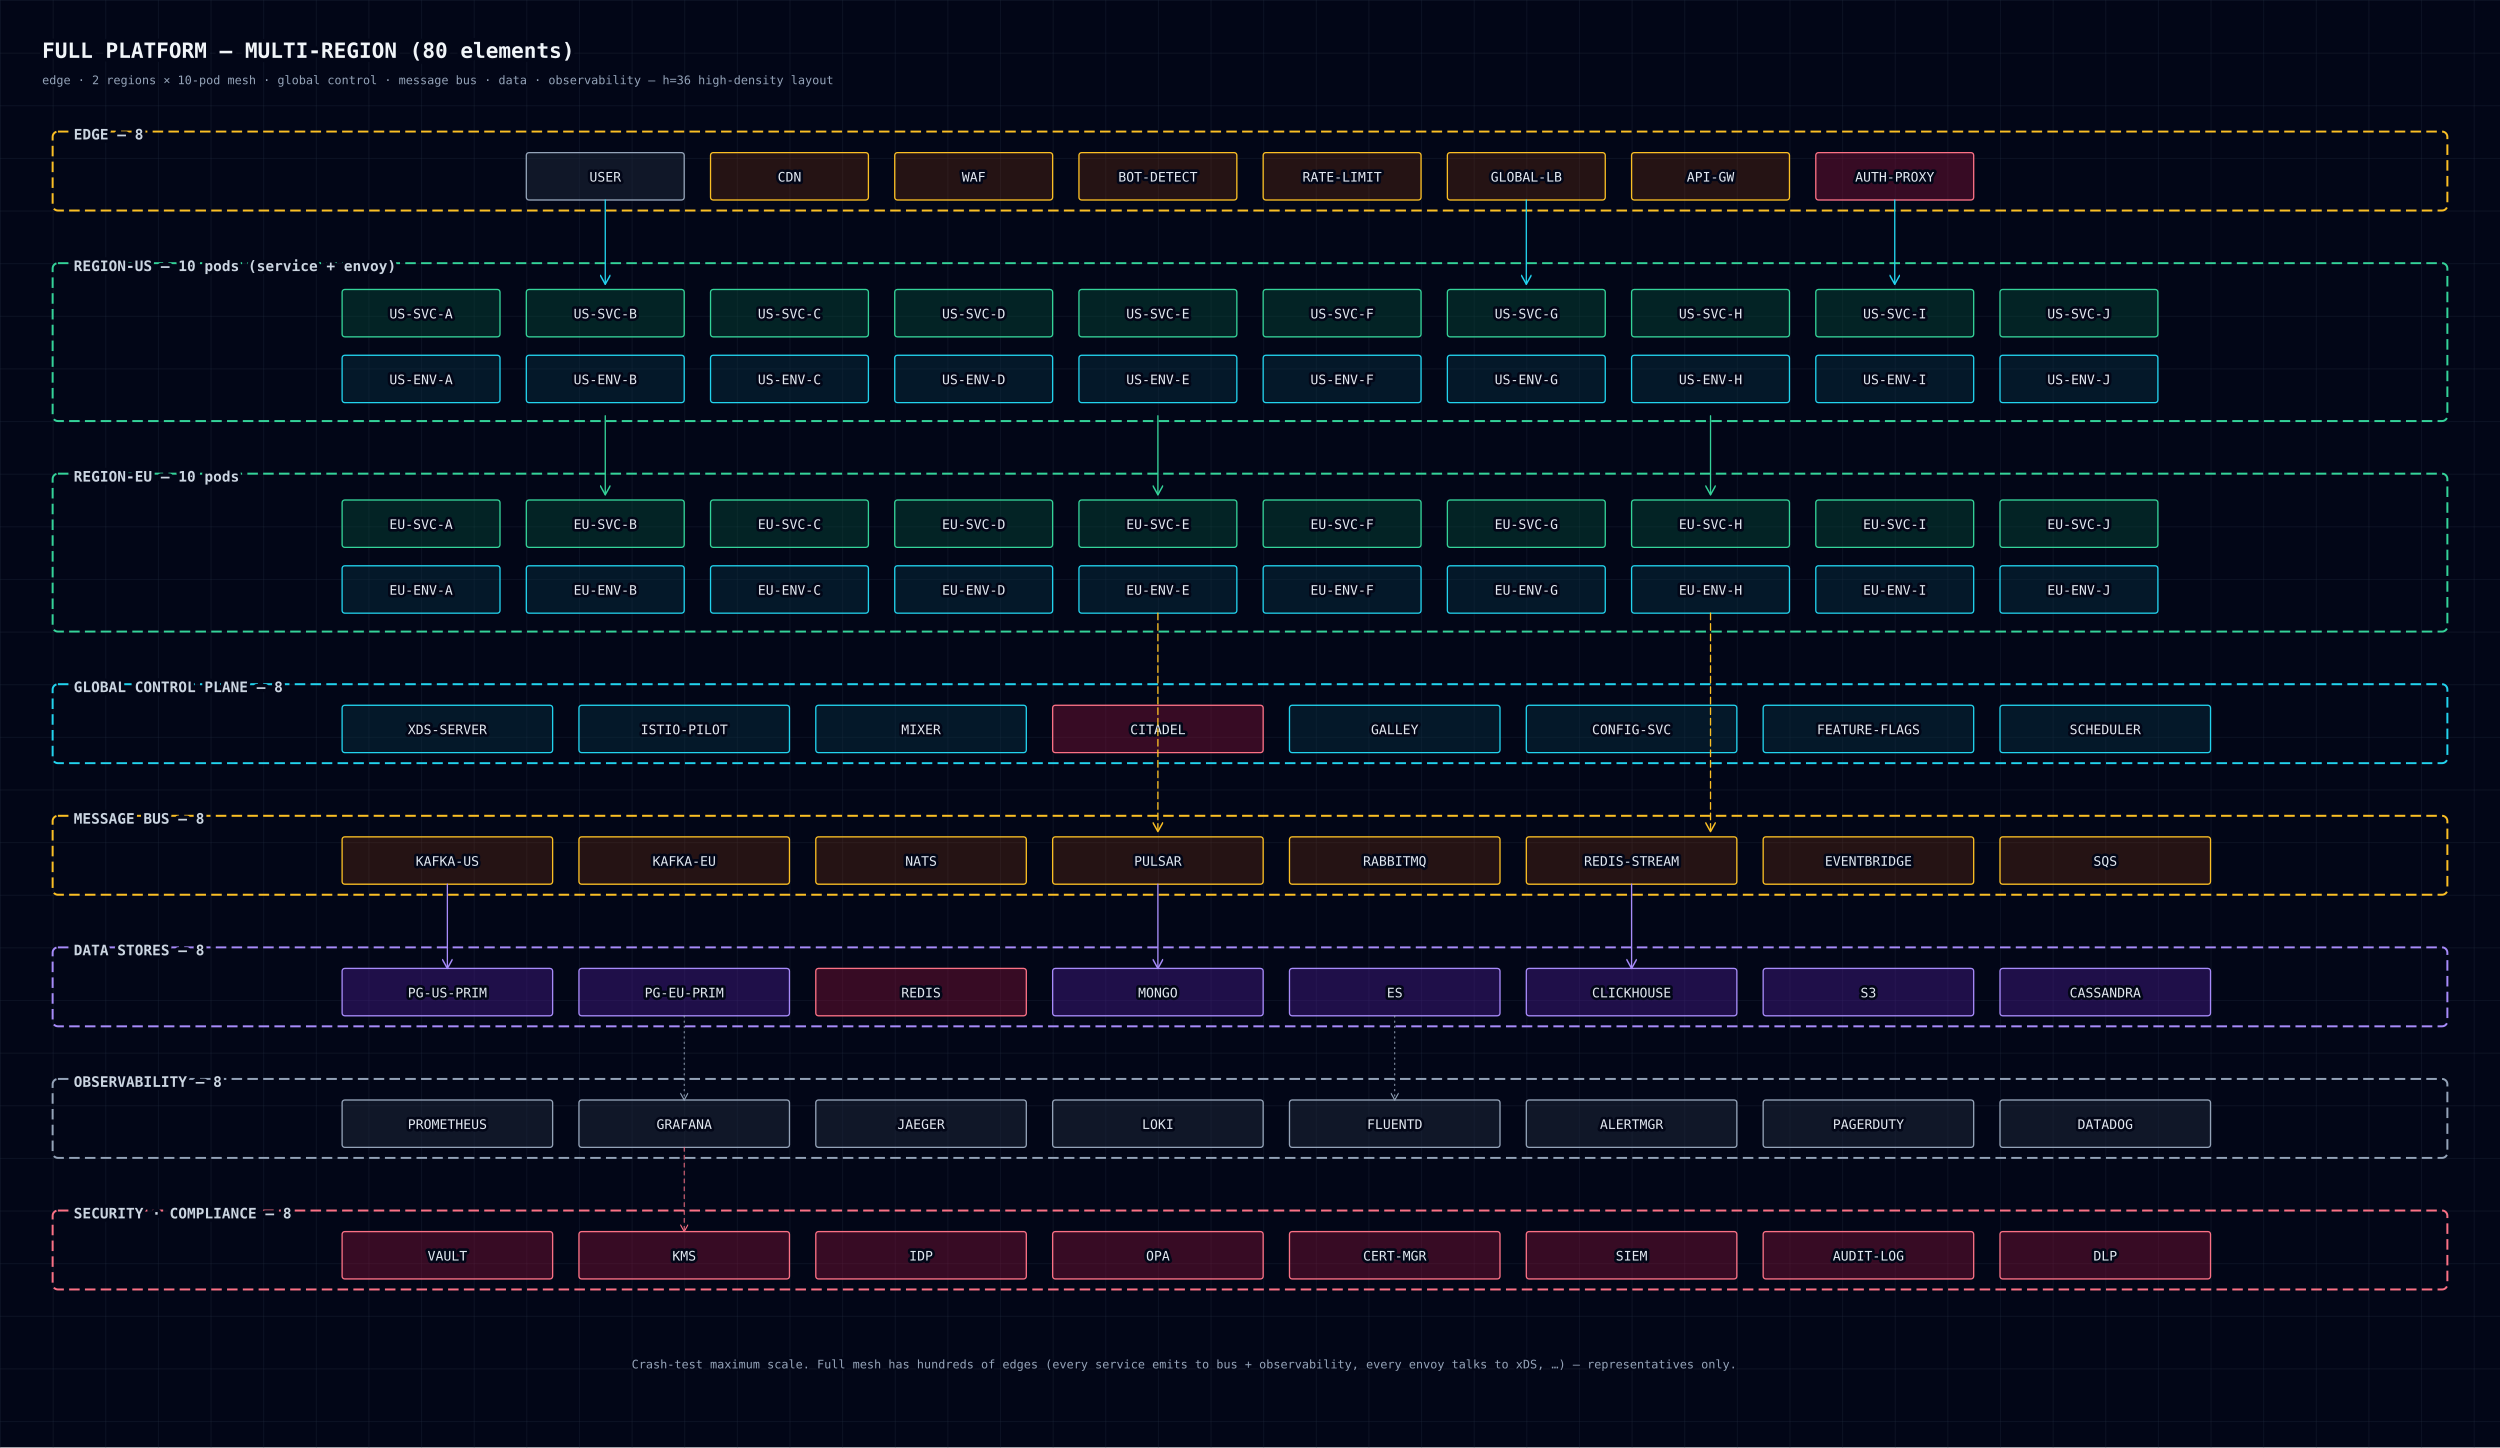
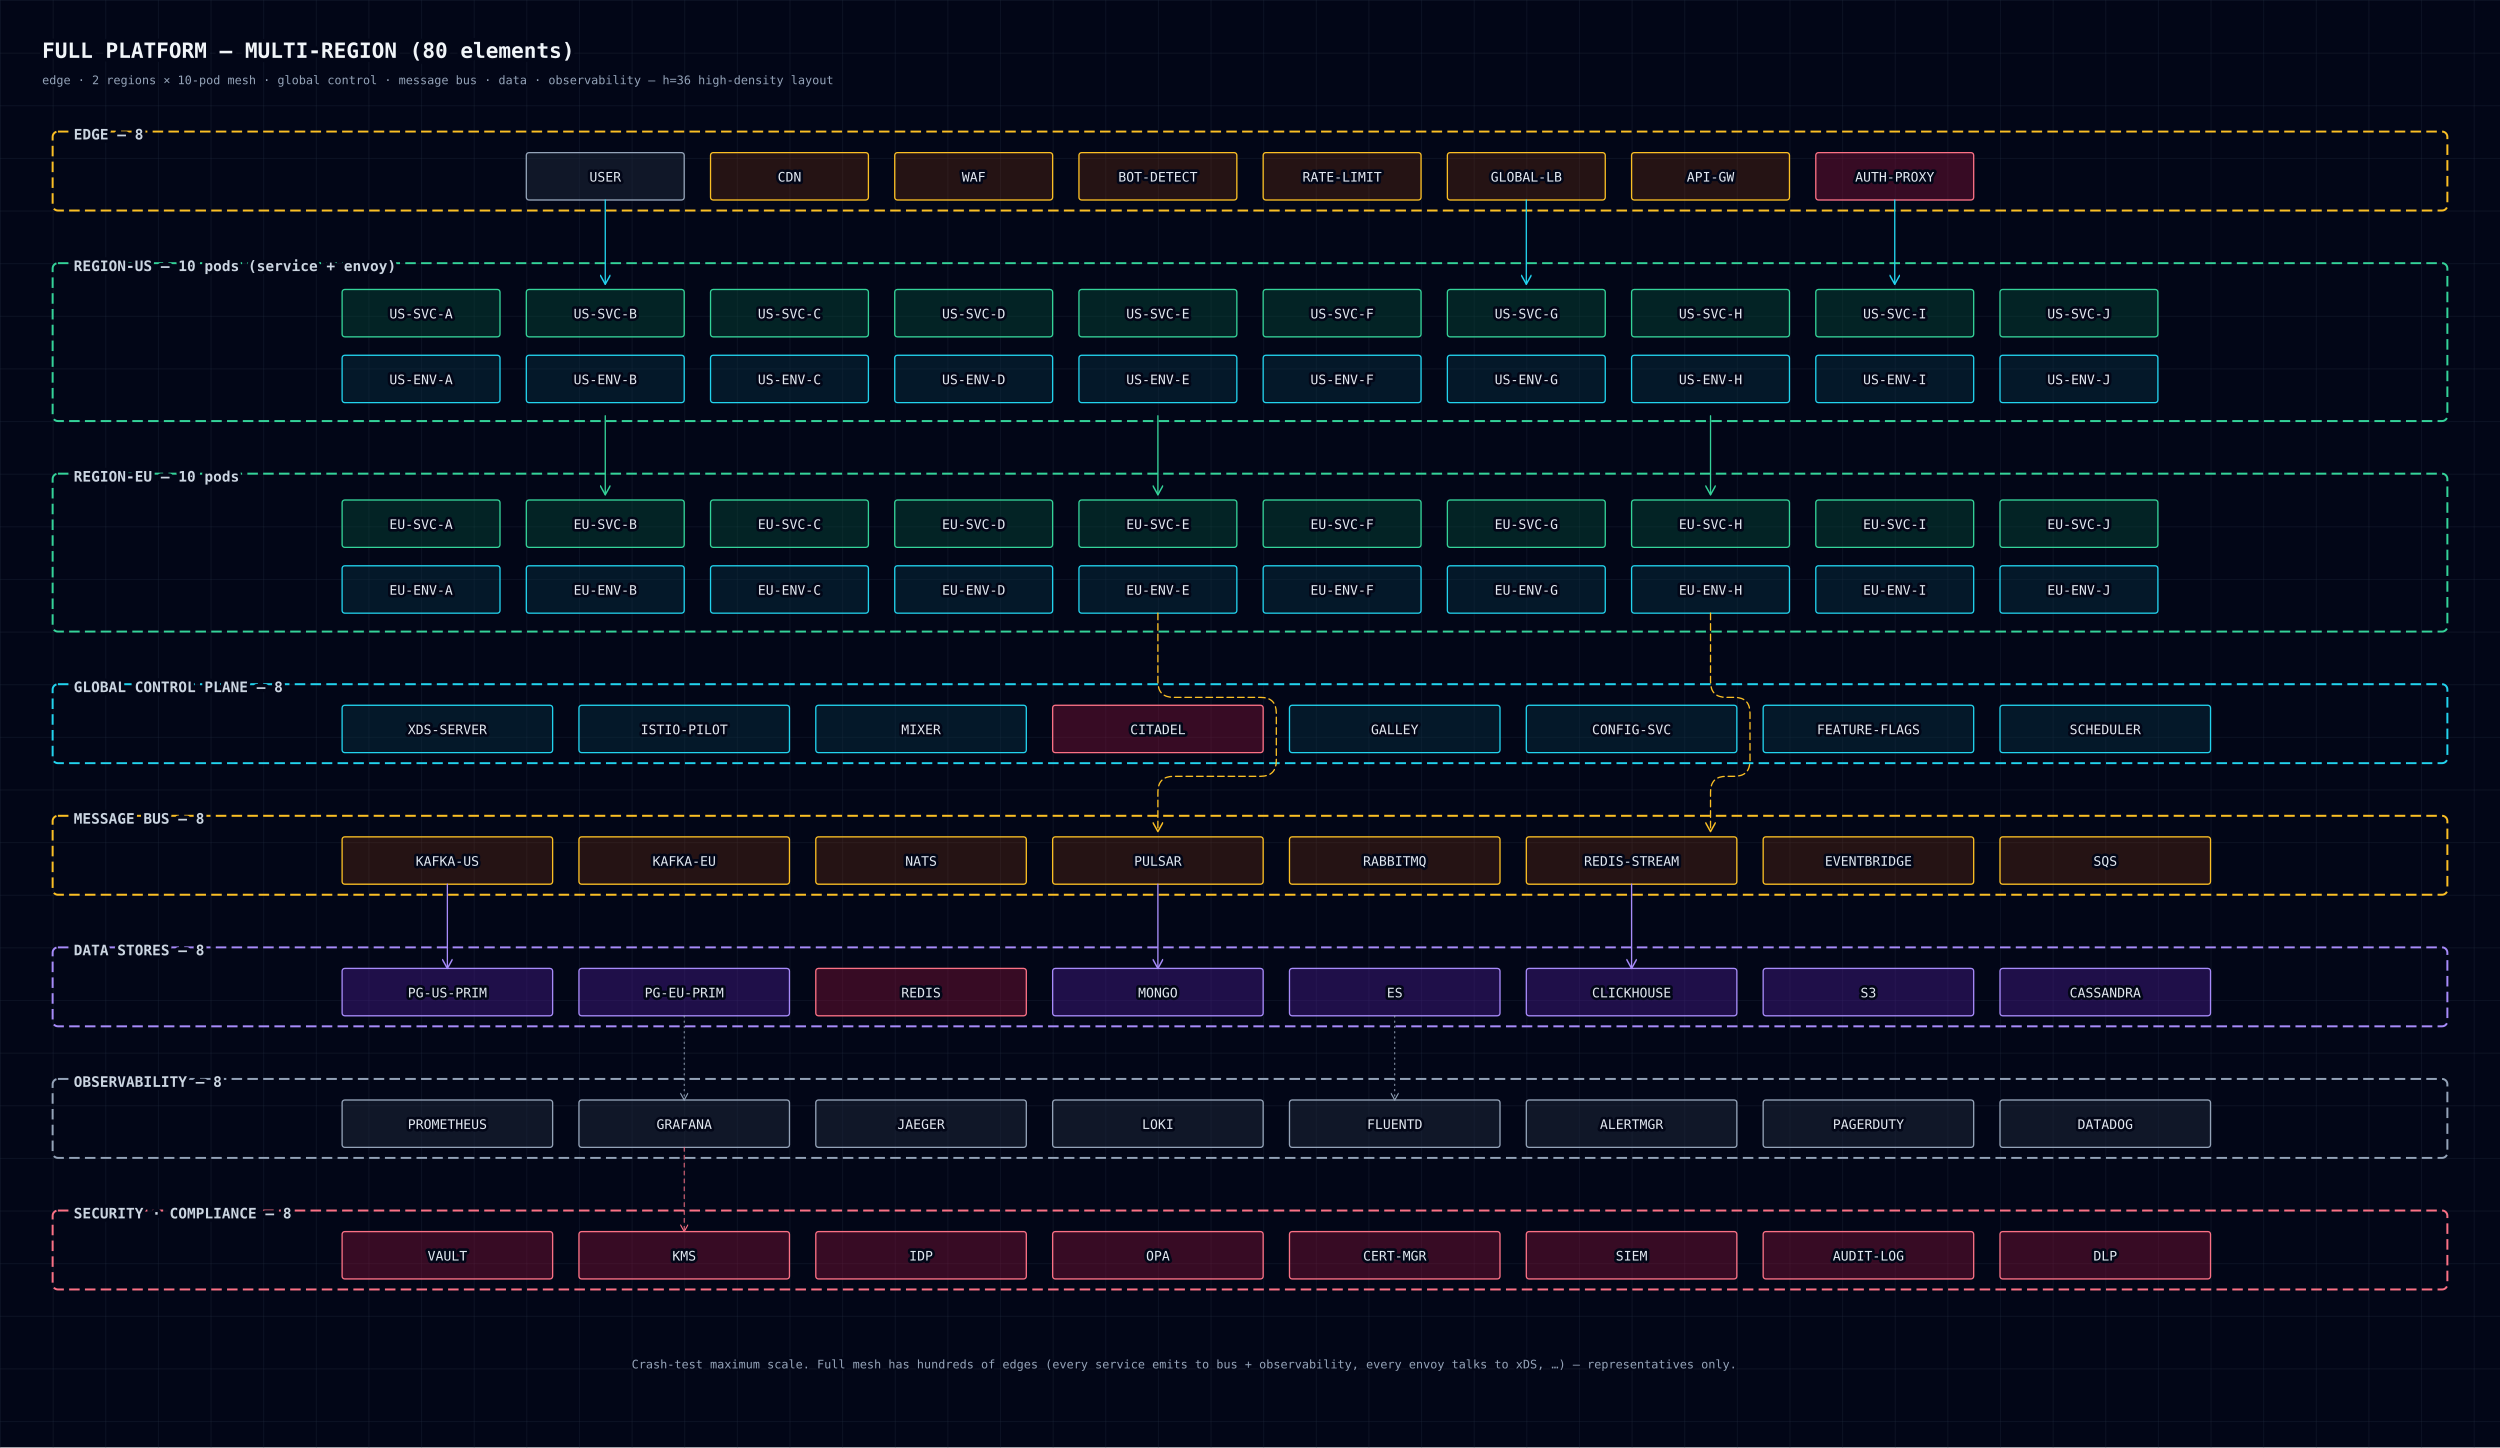
<svg xmlns="http://www.w3.org/2000/svg" viewBox="0 0 1900 1100">
  <defs>
    <pattern id="grid" width="40" height="40" patternUnits="userSpaceOnUse">
      <path d="M40 0 L0 0 0 40" fill="none" stroke="#1e293b" stroke-width="0.5" />
    </pattern>
    <marker id="ah-cyan" viewBox="0 0 10 10" markerWidth="8" markerHeight="8" refX="9" refY="5" orient="auto" markerUnits="strokeWidth">
      <path d="M0,0 L9,5 L0,10" fill="none" stroke="#22d3ee" stroke-width="1.4" stroke-linecap="round" stroke-linejoin="round" />
    </marker>
    <marker id="ah-emerald" viewBox="0 0 10 10" markerWidth="8" markerHeight="8" refX="9" refY="5" orient="auto" markerUnits="strokeWidth">
      <path d="M0,0 L9,5 L0,10" fill="none" stroke="#34d399" stroke-width="1.4" stroke-linecap="round" stroke-linejoin="round" />
    </marker>
    <marker id="ah-violet" viewBox="0 0 10 10" markerWidth="8" markerHeight="8" refX="9" refY="5" orient="auto" markerUnits="strokeWidth">
      <path d="M0,0 L9,5 L0,10" fill="none" stroke="#a78bfa" stroke-width="1.4" stroke-linecap="round" stroke-linejoin="round" />
    </marker>
    <marker id="ah-rose" viewBox="0 0 10 10" markerWidth="8" markerHeight="8" refX="9" refY="5" orient="auto" markerUnits="strokeWidth">
      <path d="M0,0 L9,5 L0,10" fill="none" stroke="#fb7185" stroke-width="1.4" stroke-linecap="round" stroke-linejoin="round" />
    </marker>
    <marker id="ah-amber" viewBox="0 0 10 10" markerWidth="8" markerHeight="8" refX="9" refY="5" orient="auto" markerUnits="strokeWidth">
      <path d="M0,0 L9,5 L0,10" fill="none" stroke="#fbbf24" stroke-width="1.4" stroke-linecap="round" stroke-linejoin="round" />
    </marker>
    <marker id="ah-slate" viewBox="0 0 10 10" markerWidth="8" markerHeight="8" refX="9" refY="5" orient="auto" markerUnits="strokeWidth">
      <path d="M0,0 L9,5 L0,10" fill="none" stroke="#94a3b8" stroke-width="1.4" stroke-linecap="round" stroke-linejoin="round" />
    </marker>
  </defs>
  <style>text{paint-order:stroke fill;stroke:#020617;stroke-width:4;stroke-linejoin:round;stroke-linecap:round;fill:#e2e8f0;font-size:10px;font-family:'JetBrains Mono',ui-monospace,monospace;}text.title{stroke-width:6;font-size:16px;font-weight:700;fill:#f1f5f9;}text.sub{stroke-width:3;font-size:9px;fill:#94a3b8;}text.lbl{font-size:10px;fill:#cbd5e1;}text.cluster{stroke-width:5;font-size:11px;font-weight:600;fill:#cbd5e1;}rect.component{transition:filter 220ms ease;cursor:pointer;}rect.component:hover{filter:drop-shadow(0 0 8px var(--glow,rgba(255,255,255,0.2)));}rect.cyan{--glow:rgba(34,211,238,0.5);}rect.emerald{--glow:rgba(52,211,153,0.5);}rect.violet{--glow:rgba(167,139,250,0.5);}rect.rose{--glow:rgba(251,113,133,0.5);}rect.amber{--glow:rgba(251,191,36,0.5);}rect.slate{--glow:rgba(148,163,184,0.4);}</style>
  <rect width="1900" height="1100" fill="#020617" />
  <rect width="1900" height="1100" fill="url(#grid)" />
  <text class="title" x="32" y="44">FULL PLATFORM — MULTI-REGION (80 elements)</text>
  <text class="sub" x="32" y="64">edge · 2 regions × 10-pod mesh · global control · message bus · data · observability — h=36 high-density layout</text>
  <rect x="40" y="100" width="1820" height="60" rx="4" fill="none" stroke="#fbbf24" stroke-width="1.5" stroke-dasharray="8,4" />
  <text class="cluster" x="56" y="106">EDGE — 8</text>
  <rect x="40" y="200" width="1820" height="120" rx="4" fill="none" stroke="#34d399" stroke-width="1.5" stroke-dasharray="8,4" />
  <text class="cluster" x="56" y="206">REGION-US — 10 pods (service + envoy)</text>
  <rect x="40" y="360" width="1820" height="120" rx="4" fill="none" stroke="#34d399" stroke-width="1.5" stroke-dasharray="8,4" />
  <text class="cluster" x="56" y="366">REGION-EU — 10 pods</text>
  <rect x="40" y="520" width="1820" height="60" rx="4" fill="none" stroke="#22d3ee" stroke-width="1.5" stroke-dasharray="8,4" />
  <text class="cluster" x="56" y="526">GLOBAL CONTROL PLANE — 8</text>
  <rect x="40" y="620" width="1820" height="60" rx="4" fill="none" stroke="#fbbf24" stroke-width="1.5" stroke-dasharray="8,4" />
  <text class="cluster" x="56" y="626">MESSAGE BUS — 8</text>
  <rect x="40" y="720" width="1820" height="60" rx="4" fill="none" stroke="#a78bfa" stroke-width="1.5" stroke-dasharray="8,4" />
  <text class="cluster" x="56" y="726">DATA STORES — 8</text>
  <rect x="40" y="820" width="1820" height="60" rx="4" fill="none" stroke="#94a3b8" stroke-width="1.5" stroke-dasharray="8,4" />
  <text class="cluster" x="56" y="826">OBSERVABILITY — 8</text>
  <rect x="40" y="920" width="1820" height="60" rx="4" fill="none" stroke="#fb7185" stroke-width="1.5" stroke-dasharray="8,4" />
  <text class="cluster" x="56" y="826" visibility="hidden" />
  <text class="cluster" x="56" y="926">SECURITY · COMPLIANCE — 8</text>
  <rect class="component slate" x="400" y="116" width="120" height="36" rx="2" fill="rgba(30,41,59,0.5)" stroke="#94a3b8" stroke-width="1" />
  <text x="460" y="138" text-anchor="middle">USER</text>
  <rect class="component amber" x="540" y="116" width="120" height="36" rx="2" fill="rgba(120,53,15,0.3)" stroke="#fbbf24" stroke-width="1" />
  <text x="600" y="138" text-anchor="middle">CDN</text>
  <rect class="component amber" x="680" y="116" width="120" height="36" rx="2" fill="rgba(120,53,15,0.3)" stroke="#fbbf24" stroke-width="1" />
  <text x="740" y="138" text-anchor="middle">WAF</text>
  <rect class="component amber" x="820" y="116" width="120" height="36" rx="2" fill="rgba(120,53,15,0.3)" stroke="#fbbf24" stroke-width="1" />
  <text x="880" y="138" text-anchor="middle">BOT-DETECT</text>
  <rect class="component amber" x="960" y="116" width="120" height="36" rx="2" fill="rgba(120,53,15,0.3)" stroke="#fbbf24" stroke-width="1" />
  <text x="1020" y="138" text-anchor="middle">RATE-LIMIT</text>
  <rect class="component amber" x="1100" y="116" width="120" height="36" rx="2" fill="rgba(120,53,15,0.3)" stroke="#fbbf24" stroke-width="1" />
  <text x="1160" y="138" text-anchor="middle">GLOBAL-LB</text>
  <rect class="component amber" x="1240" y="116" width="120" height="36" rx="2" fill="rgba(120,53,15,0.3)" stroke="#fbbf24" stroke-width="1" />
  <text x="1300" y="138" text-anchor="middle">API-GW</text>
  <rect class="component rose" x="1380" y="116" width="120" height="36" rx="2" fill="rgba(136,19,55,0.4)" stroke="#fb7185" stroke-width="1" />
  <text x="1440" y="138" text-anchor="middle">AUTH-PROXY</text>
  <rect class="component emerald" x="260" y="220" width="120" height="36" rx="2" fill="rgba(6,78,59,0.4)" stroke="#34d399" stroke-width="1" />
  <text x="320" y="242" text-anchor="middle">US-SVC-A</text>
  <rect class="component cyan" x="260" y="270" width="120" height="36" rx="2" fill="rgba(8,51,68,0.4)" stroke="#22d3ee" stroke-width="1" />
  <text x="320" y="292" text-anchor="middle">US-ENV-A</text>
  <rect class="component emerald" x="400" y="220" width="120" height="36" rx="2" fill="rgba(6,78,59,0.4)" stroke="#34d399" stroke-width="1" />
  <text x="460" y="242" text-anchor="middle">US-SVC-B</text>
  <rect class="component cyan" x="400" y="270" width="120" height="36" rx="2" fill="rgba(8,51,68,0.4)" stroke="#22d3ee" stroke-width="1" />
  <text x="460" y="292" text-anchor="middle">US-ENV-B</text>
  <rect class="component emerald" x="540" y="220" width="120" height="36" rx="2" fill="rgba(6,78,59,0.4)" stroke="#34d399" stroke-width="1" />
  <text x="600" y="242" text-anchor="middle">US-SVC-C</text>
  <rect class="component cyan" x="540" y="270" width="120" height="36" rx="2" fill="rgba(8,51,68,0.4)" stroke="#22d3ee" stroke-width="1" />
  <text x="600" y="292" text-anchor="middle">US-ENV-C</text>
  <rect class="component emerald" x="680" y="220" width="120" height="36" rx="2" fill="rgba(6,78,59,0.4)" stroke="#34d399" stroke-width="1" />
  <text x="740" y="242" text-anchor="middle">US-SVC-D</text>
  <rect class="component cyan" x="680" y="270" width="120" height="36" rx="2" fill="rgba(8,51,68,0.4)" stroke="#22d3ee" stroke-width="1" />
  <text x="740" y="292" text-anchor="middle">US-ENV-D</text>
  <rect class="component emerald" x="820" y="220" width="120" height="36" rx="2" fill="rgba(6,78,59,0.4)" stroke="#34d399" stroke-width="1" />
  <text x="880" y="242" text-anchor="middle">US-SVC-E</text>
  <rect class="component cyan" x="820" y="270" width="120" height="36" rx="2" fill="rgba(8,51,68,0.4)" stroke="#22d3ee" stroke-width="1" />
  <text x="880" y="292" text-anchor="middle">US-ENV-E</text>
  <rect class="component emerald" x="960" y="220" width="120" height="36" rx="2" fill="rgba(6,78,59,0.4)" stroke="#34d399" stroke-width="1" />
  <text x="1020" y="242" text-anchor="middle">US-SVC-F</text>
  <rect class="component cyan" x="960" y="270" width="120" height="36" rx="2" fill="rgba(8,51,68,0.4)" stroke="#22d3ee" stroke-width="1" />
  <text x="1020" y="292" text-anchor="middle">US-ENV-F</text>
  <rect class="component emerald" x="1100" y="220" width="120" height="36" rx="2" fill="rgba(6,78,59,0.4)" stroke="#34d399" stroke-width="1" />
  <text x="1160" y="242" text-anchor="middle">US-SVC-G</text>
  <rect class="component cyan" x="1100" y="270" width="120" height="36" rx="2" fill="rgba(8,51,68,0.4)" stroke="#22d3ee" stroke-width="1" />
  <text x="1160" y="292" text-anchor="middle">US-ENV-G</text>
  <rect class="component emerald" x="1240" y="220" width="120" height="36" rx="2" fill="rgba(6,78,59,0.4)" stroke="#34d399" stroke-width="1" />
  <text x="1300" y="242" text-anchor="middle">US-SVC-H</text>
  <rect class="component cyan" x="1240" y="270" width="120" height="36" rx="2" fill="rgba(8,51,68,0.4)" stroke="#22d3ee" stroke-width="1" />
  <text x="1300" y="292" text-anchor="middle">US-ENV-H</text>
  <rect class="component emerald" x="1380" y="220" width="120" height="36" rx="2" fill="rgba(6,78,59,0.4)" stroke="#34d399" stroke-width="1" />
  <text x="1440" y="242" text-anchor="middle">US-SVC-I</text>
  <rect class="component cyan" x="1380" y="270" width="120" height="36" rx="2" fill="rgba(8,51,68,0.4)" stroke="#22d3ee" stroke-width="1" />
  <text x="1440" y="292" text-anchor="middle">US-ENV-I</text>
  <rect class="component emerald" x="1520" y="220" width="120" height="36" rx="2" fill="rgba(6,78,59,0.4)" stroke="#34d399" stroke-width="1" />
  <text x="1580" y="242" text-anchor="middle">US-SVC-J</text>
  <rect class="component cyan" x="1520" y="270" width="120" height="36" rx="2" fill="rgba(8,51,68,0.4)" stroke="#22d3ee" stroke-width="1" />
  <text x="1580" y="292" text-anchor="middle">US-ENV-J</text>
  <rect class="component emerald" x="260" y="380" width="120" height="36" rx="2" fill="rgba(6,78,59,0.4)" stroke="#34d399" stroke-width="1" />
  <text x="320" y="402" text-anchor="middle">EU-SVC-A</text>
  <rect class="component cyan" x="260" y="430" width="120" height="36" rx="2" fill="rgba(8,51,68,0.4)" stroke="#22d3ee" stroke-width="1" />
  <text x="320" y="452" text-anchor="middle">EU-ENV-A</text>
  <rect class="component emerald" x="400" y="380" width="120" height="36" rx="2" fill="rgba(6,78,59,0.4)" stroke="#34d399" stroke-width="1" />
  <text x="460" y="402" text-anchor="middle">EU-SVC-B</text>
  <rect class="component cyan" x="400" y="430" width="120" height="36" rx="2" fill="rgba(8,51,68,0.4)" stroke="#22d3ee" stroke-width="1" />
  <text x="460" y="452" text-anchor="middle">EU-ENV-B</text>
  <rect class="component emerald" x="540" y="380" width="120" height="36" rx="2" fill="rgba(6,78,59,0.4)" stroke="#34d399" stroke-width="1" />
  <text x="600" y="402" text-anchor="middle">EU-SVC-C</text>
  <rect class="component cyan" x="540" y="430" width="120" height="36" rx="2" fill="rgba(8,51,68,0.4)" stroke="#22d3ee" stroke-width="1" />
  <text x="600" y="452" text-anchor="middle">EU-ENV-C</text>
  <rect class="component emerald" x="680" y="380" width="120" height="36" rx="2" fill="rgba(6,78,59,0.4)" stroke="#34d399" stroke-width="1" />
  <text x="740" y="402" text-anchor="middle">EU-SVC-D</text>
  <rect class="component cyan" x="680" y="430" width="120" height="36" rx="2" fill="rgba(8,51,68,0.4)" stroke="#22d3ee" stroke-width="1" />
  <text x="740" y="452" text-anchor="middle">EU-ENV-D</text>
  <rect class="component emerald" x="820" y="380" width="120" height="36" rx="2" fill="rgba(6,78,59,0.4)" stroke="#34d399" stroke-width="1" />
  <text x="880" y="402" text-anchor="middle">EU-SVC-E</text>
  <rect class="component cyan" x="820" y="430" width="120" height="36" rx="2" fill="rgba(8,51,68,0.4)" stroke="#22d3ee" stroke-width="1" />
  <text x="880" y="452" text-anchor="middle">EU-ENV-E</text>
  <rect class="component emerald" x="960" y="380" width="120" height="36" rx="2" fill="rgba(6,78,59,0.4)" stroke="#34d399" stroke-width="1" />
  <text x="1020" y="402" text-anchor="middle">EU-SVC-F</text>
  <rect class="component cyan" x="960" y="430" width="120" height="36" rx="2" fill="rgba(8,51,68,0.4)" stroke="#22d3ee" stroke-width="1" />
  <text x="1020" y="452" text-anchor="middle">EU-ENV-F</text>
  <rect class="component emerald" x="1100" y="380" width="120" height="36" rx="2" fill="rgba(6,78,59,0.4)" stroke="#34d399" stroke-width="1" />
  <text x="1160" y="402" text-anchor="middle">EU-SVC-G</text>
  <rect class="component cyan" x="1100" y="430" width="120" height="36" rx="2" fill="rgba(8,51,68,0.4)" stroke="#22d3ee" stroke-width="1" />
  <text x="1160" y="452" text-anchor="middle">EU-ENV-G</text>
  <rect class="component emerald" x="1240" y="380" width="120" height="36" rx="2" fill="rgba(6,78,59,0.4)" stroke="#34d399" stroke-width="1" />
  <text x="1300" y="402" text-anchor="middle">EU-SVC-H</text>
  <rect class="component cyan" x="1240" y="430" width="120" height="36" rx="2" fill="rgba(8,51,68,0.4)" stroke="#22d3ee" stroke-width="1" />
  <text x="1300" y="452" text-anchor="middle">EU-ENV-H</text>
  <rect class="component emerald" x="1380" y="380" width="120" height="36" rx="2" fill="rgba(6,78,59,0.4)" stroke="#34d399" stroke-width="1" />
  <text x="1440" y="402" text-anchor="middle">EU-SVC-I</text>
  <rect class="component cyan" x="1380" y="430" width="120" height="36" rx="2" fill="rgba(8,51,68,0.4)" stroke="#22d3ee" stroke-width="1" />
  <text x="1440" y="452" text-anchor="middle">EU-ENV-I</text>
  <rect class="component emerald" x="1520" y="380" width="120" height="36" rx="2" fill="rgba(6,78,59,0.4)" stroke="#34d399" stroke-width="1" />
  <text x="1580" y="402" text-anchor="middle">EU-SVC-J</text>
  <rect class="component cyan" x="1520" y="430" width="120" height="36" rx="2" fill="rgba(8,51,68,0.4)" stroke="#22d3ee" stroke-width="1" />
  <text x="1580" y="452" text-anchor="middle">EU-ENV-J</text>
  <rect class="component cyan" x="260" y="536" width="160" height="36" rx="2" fill="rgba(8,51,68,0.4)" stroke="#22d3ee" stroke-width="1" />
  <text x="340" y="558" text-anchor="middle">XDS-SERVER</text>
  <rect class="component cyan" x="440" y="536" width="160" height="36" rx="2" fill="rgba(8,51,68,0.4)" stroke="#22d3ee" stroke-width="1" />
  <text x="520" y="558" text-anchor="middle">ISTIO-PILOT</text>
  <rect class="component cyan" x="620" y="536" width="160" height="36" rx="2" fill="rgba(8,51,68,0.4)" stroke="#22d3ee" stroke-width="1" />
  <text x="700" y="558" text-anchor="middle">MIXER</text>
  <rect class="component rose" x="800" y="536" width="160" height="36" rx="2" fill="rgba(136,19,55,0.4)" stroke="#fb7185" stroke-width="1" />
  <text x="880" y="558" text-anchor="middle">CITADEL</text>
  <rect class="component cyan" x="980" y="536" width="160" height="36" rx="2" fill="rgba(8,51,68,0.4)" stroke="#22d3ee" stroke-width="1" />
  <text x="1060" y="558" text-anchor="middle">GALLEY</text>
  <rect class="component cyan" x="1160" y="536" width="160" height="36" rx="2" fill="rgba(8,51,68,0.4)" stroke="#22d3ee" stroke-width="1" />
  <text x="1240" y="558" text-anchor="middle">CONFIG-SVC</text>
  <rect class="component cyan" x="1340" y="536" width="160" height="36" rx="2" fill="rgba(8,51,68,0.4)" stroke="#22d3ee" stroke-width="1" />
  <text x="1420" y="558" text-anchor="middle">FEATURE-FLAGS</text>
  <rect class="component cyan" x="1520" y="536" width="160" height="36" rx="2" fill="rgba(8,51,68,0.4)" stroke="#22d3ee" stroke-width="1" />
  <text x="1600" y="558" text-anchor="middle">SCHEDULER</text>
  <rect class="component amber" x="260" y="636" width="160" height="36" rx="2" fill="rgba(120,53,15,0.3)" stroke="#fbbf24" stroke-width="1" />
  <text x="340" y="658" text-anchor="middle">KAFKA-US</text>
  <rect class="component amber" x="440" y="636" width="160" height="36" rx="2" fill="rgba(120,53,15,0.3)" stroke="#fbbf24" stroke-width="1" />
  <text x="520" y="658" text-anchor="middle">KAFKA-EU</text>
  <rect class="component amber" x="620" y="636" width="160" height="36" rx="2" fill="rgba(120,53,15,0.3)" stroke="#fbbf24" stroke-width="1" />
  <text x="700" y="658" text-anchor="middle">NATS</text>
  <rect class="component amber" x="800" y="636" width="160" height="36" rx="2" fill="rgba(120,53,15,0.3)" stroke="#fbbf24" stroke-width="1" />
  <text x="880" y="658" text-anchor="middle">PULSAR</text>
  <rect class="component amber" x="980" y="636" width="160" height="36" rx="2" fill="rgba(120,53,15,0.3)" stroke="#fbbf24" stroke-width="1" />
  <text x="1060" y="658" text-anchor="middle">RABBITMQ</text>
  <rect class="component amber" x="1160" y="636" width="160" height="36" rx="2" fill="rgba(120,53,15,0.3)" stroke="#fbbf24" stroke-width="1" />
  <text x="1240" y="658" text-anchor="middle">REDIS-STREAM</text>
  <rect class="component amber" x="1340" y="636" width="160" height="36" rx="2" fill="rgba(120,53,15,0.3)" stroke="#fbbf24" stroke-width="1" />
  <text x="1420" y="658" text-anchor="middle">EVENTBRIDGE</text>
  <rect class="component amber" x="1520" y="636" width="160" height="36" rx="2" fill="rgba(120,53,15,0.3)" stroke="#fbbf24" stroke-width="1" />
  <text x="1600" y="658" text-anchor="middle">SQS</text>
  <rect class="component violet" x="260" y="736" width="160" height="36" rx="2" fill="rgba(76,29,149,0.4)" stroke="#a78bfa" stroke-width="1" />
  <text x="340" y="758" text-anchor="middle">PG-US-PRIM</text>
  <rect class="component violet" x="440" y="736" width="160" height="36" rx="2" fill="rgba(76,29,149,0.4)" stroke="#a78bfa" stroke-width="1" />
  <text x="520" y="758" text-anchor="middle">PG-EU-PRIM</text>
  <rect class="component rose" x="620" y="736" width="160" height="36" rx="2" fill="rgba(136,19,55,0.4)" stroke="#fb7185" stroke-width="1" />
  <text x="700" y="758" text-anchor="middle">REDIS</text>
  <rect class="component violet" x="800" y="736" width="160" height="36" rx="2" fill="rgba(76,29,149,0.4)" stroke="#a78bfa" stroke-width="1" />
  <text x="880" y="758" text-anchor="middle">MONGO</text>
  <rect class="component violet" x="980" y="736" width="160" height="36" rx="2" fill="rgba(76,29,149,0.4)" stroke="#a78bfa" stroke-width="1" />
  <text x="1060" y="758" text-anchor="middle">ES</text>
  <rect class="component violet" x="1160" y="736" width="160" height="36" rx="2" fill="rgba(76,29,149,0.4)" stroke="#a78bfa" stroke-width="1" />
  <text x="1240" y="758" text-anchor="middle">CLICKHOUSE</text>
  <rect class="component violet" x="1340" y="736" width="160" height="36" rx="2" fill="rgba(76,29,149,0.4)" stroke="#a78bfa" stroke-width="1" />
  <text x="1420" y="758" text-anchor="middle">S3</text>
  <rect class="component violet" x="1520" y="736" width="160" height="36" rx="2" fill="rgba(76,29,149,0.4)" stroke="#a78bfa" stroke-width="1" />
  <text x="1600" y="758" text-anchor="middle">CASSANDRA</text>
  <rect class="component slate" x="260" y="836" width="160" height="36" rx="2" fill="rgba(30,41,59,0.5)" stroke="#94a3b8" stroke-width="1" />
  <text x="340" y="858" text-anchor="middle">PROMETHEUS</text>
  <rect class="component slate" x="440" y="836" width="160" height="36" rx="2" fill="rgba(30,41,59,0.5)" stroke="#94a3b8" stroke-width="1" />
  <text x="520" y="858" text-anchor="middle">GRAFANA</text>
  <rect class="component slate" x="620" y="836" width="160" height="36" rx="2" fill="rgba(30,41,59,0.5)" stroke="#94a3b8" stroke-width="1" />
  <text x="700" y="858" text-anchor="middle">JAEGER</text>
  <rect class="component slate" x="800" y="836" width="160" height="36" rx="2" fill="rgba(30,41,59,0.5)" stroke="#94a3b8" stroke-width="1" />
  <text x="880" y="858" text-anchor="middle">LOKI</text>
  <rect class="component slate" x="980" y="836" width="160" height="36" rx="2" fill="rgba(30,41,59,0.5)" stroke="#94a3b8" stroke-width="1" />
  <text x="1060" y="858" text-anchor="middle">FLUENTD</text>
  <rect class="component slate" x="1160" y="836" width="160" height="36" rx="2" fill="rgba(30,41,59,0.5)" stroke="#94a3b8" stroke-width="1" />
  <text x="1240" y="858" text-anchor="middle">ALERTMGR</text>
  <rect class="component slate" x="1340" y="836" width="160" height="36" rx="2" fill="rgba(30,41,59,0.5)" stroke="#94a3b8" stroke-width="1" />
  <text x="1420" y="858" text-anchor="middle">PAGERDUTY</text>
  <rect class="component slate" x="1520" y="836" width="160" height="36" rx="2" fill="rgba(30,41,59,0.5)" stroke="#94a3b8" stroke-width="1" />
  <text x="1600" y="858" text-anchor="middle">DATADOG</text>
  <rect class="component rose" x="260" y="936" width="160" height="36" rx="2" fill="rgba(136,19,55,0.4)" stroke="#fb7185" stroke-width="1" />
  <text x="340" y="958" text-anchor="middle">VAULT</text>
  <rect class="component rose" x="440" y="936" width="160" height="36" rx="2" fill="rgba(136,19,55,0.4)" stroke="#fb7185" stroke-width="1" />
  <text x="520" y="958" text-anchor="middle">KMS</text>
  <rect class="component rose" x="620" y="936" width="160" height="36" rx="2" fill="rgba(136,19,55,0.4)" stroke="#fb7185" stroke-width="1" />
  <text x="700" y="958" text-anchor="middle">IDP</text>
  <rect class="component rose" x="800" y="936" width="160" height="36" rx="2" fill="rgba(136,19,55,0.4)" stroke="#fb7185" stroke-width="1" />
  <text x="880" y="958" text-anchor="middle">OPA</text>
  <rect class="component rose" x="980" y="936" width="160" height="36" rx="2" fill="rgba(136,19,55,0.4)" stroke="#fb7185" stroke-width="1" />
  <text x="1060" y="958" text-anchor="middle">CERT-MGR</text>
  <rect class="component rose" x="1160" y="936" width="160" height="36" rx="2" fill="rgba(136,19,55,0.4)" stroke="#fb7185" stroke-width="1" />
  <text x="1240" y="958" text-anchor="middle">SIEM</text>
  <rect class="component rose" x="1340" y="936" width="160" height="36" rx="2" fill="rgba(136,19,55,0.4)" stroke="#fb7185" stroke-width="1" />
  <text x="1420" y="958" text-anchor="middle">AUDIT-LOG</text>
  <rect class="component rose" x="1520" y="936" width="160" height="36" rx="2" fill="rgba(136,19,55,0.4)" stroke="#fb7185" stroke-width="1" />
  <text x="1600" y="958" text-anchor="middle">DLP</text>
  <path d="M460,152 V216" fill="none" stroke="#22d3ee" stroke-width="1.0" stroke-linecap="round" marker-end="url(#ah-cyan)" />
  <path d="M1160,152 V216" fill="none" stroke="#22d3ee" stroke-width="1.0" stroke-linecap="round" marker-end="url(#ah-cyan)" />
  <path d="M1440,152 V216" fill="none" stroke="#22d3ee" stroke-width="1.0" stroke-linecap="round" marker-end="url(#ah-cyan)" />
  <path d="M460,316 V376" fill="none" stroke="#34d399" stroke-width="1.0" stroke-linecap="round" marker-end="url(#ah-emerald)" />
  <path d="M880,316 V376" fill="none" stroke="#34d399" stroke-width="1.0" stroke-linecap="round" marker-end="url(#ah-emerald)" />
  <path d="M1300,316 V376" fill="none" stroke="#34d399" stroke-width="1.0" stroke-linecap="round" marker-end="url(#ah-emerald)" />
-   <path d="M880,466 V632" fill="none" stroke="#fbbf24" stroke-width="1.0" stroke-dasharray="5,3" stroke-linecap="round" marker-end="url(#ah-amber)" />
-   <path d="M1300,466 V632" fill="none" stroke="#fbbf24" stroke-width="1.0" stroke-dasharray="5,3" stroke-linecap="round" marker-end="url(#ah-amber)" />
+   <path d="M880,466 V518 Q880,530 892,530 H958 Q970,530 970,542 V578 Q970,590 958,590 H892 Q880,590 880,602 V632" fill="none" stroke="#fbbf24" stroke-width="1.0" stroke-dasharray="5,3" stroke-linecap="round" stroke-linejoin="round" marker-end="url(#ah-amber)" />
+   <path d="M1300,466 V518 Q1300,530 1312,530 H1318 Q1330,530 1330,542 V578 Q1330,590 1318,590 H1312 Q1300,590 1300,602 V632" fill="none" stroke="#fbbf24" stroke-width="1.0" stroke-dasharray="5,3" stroke-linecap="round" stroke-linejoin="round" marker-end="url(#ah-amber)" />
  <path d="M340,672 V736" fill="none" stroke="#a78bfa" stroke-width="1.0" stroke-linecap="round" marker-end="url(#ah-violet)" />
  <path d="M880,672 V736" fill="none" stroke="#a78bfa" stroke-width="1.0" stroke-linecap="round" marker-end="url(#ah-violet)" />
  <path d="M1240,672 V736" fill="none" stroke="#a78bfa" stroke-width="1.0" stroke-linecap="round" marker-end="url(#ah-violet)" />
  <path d="M520,772 V836" fill="none" stroke="#94a3b8" stroke-width="0.75" stroke-dasharray="1,3" stroke-linecap="round" marker-end="url(#ah-slate)" />
  <path d="M1060,772 V836" fill="none" stroke="#94a3b8" stroke-width="0.75" stroke-dasharray="1,3" stroke-linecap="round" marker-end="url(#ah-slate)" />
  <path d="M520,872 V936" fill="none" stroke="#fb7185" stroke-width="0.75" stroke-dasharray="3,3" stroke-linecap="round" marker-end="url(#ah-rose)" />
  <text class="sub" x="900" y="1040" text-anchor="middle">Crash-test maximum scale. Full mesh has hundreds of edges (every service emits to bus + observability, every envoy talks to xDS, …) — representatives only.</text>
</svg>
